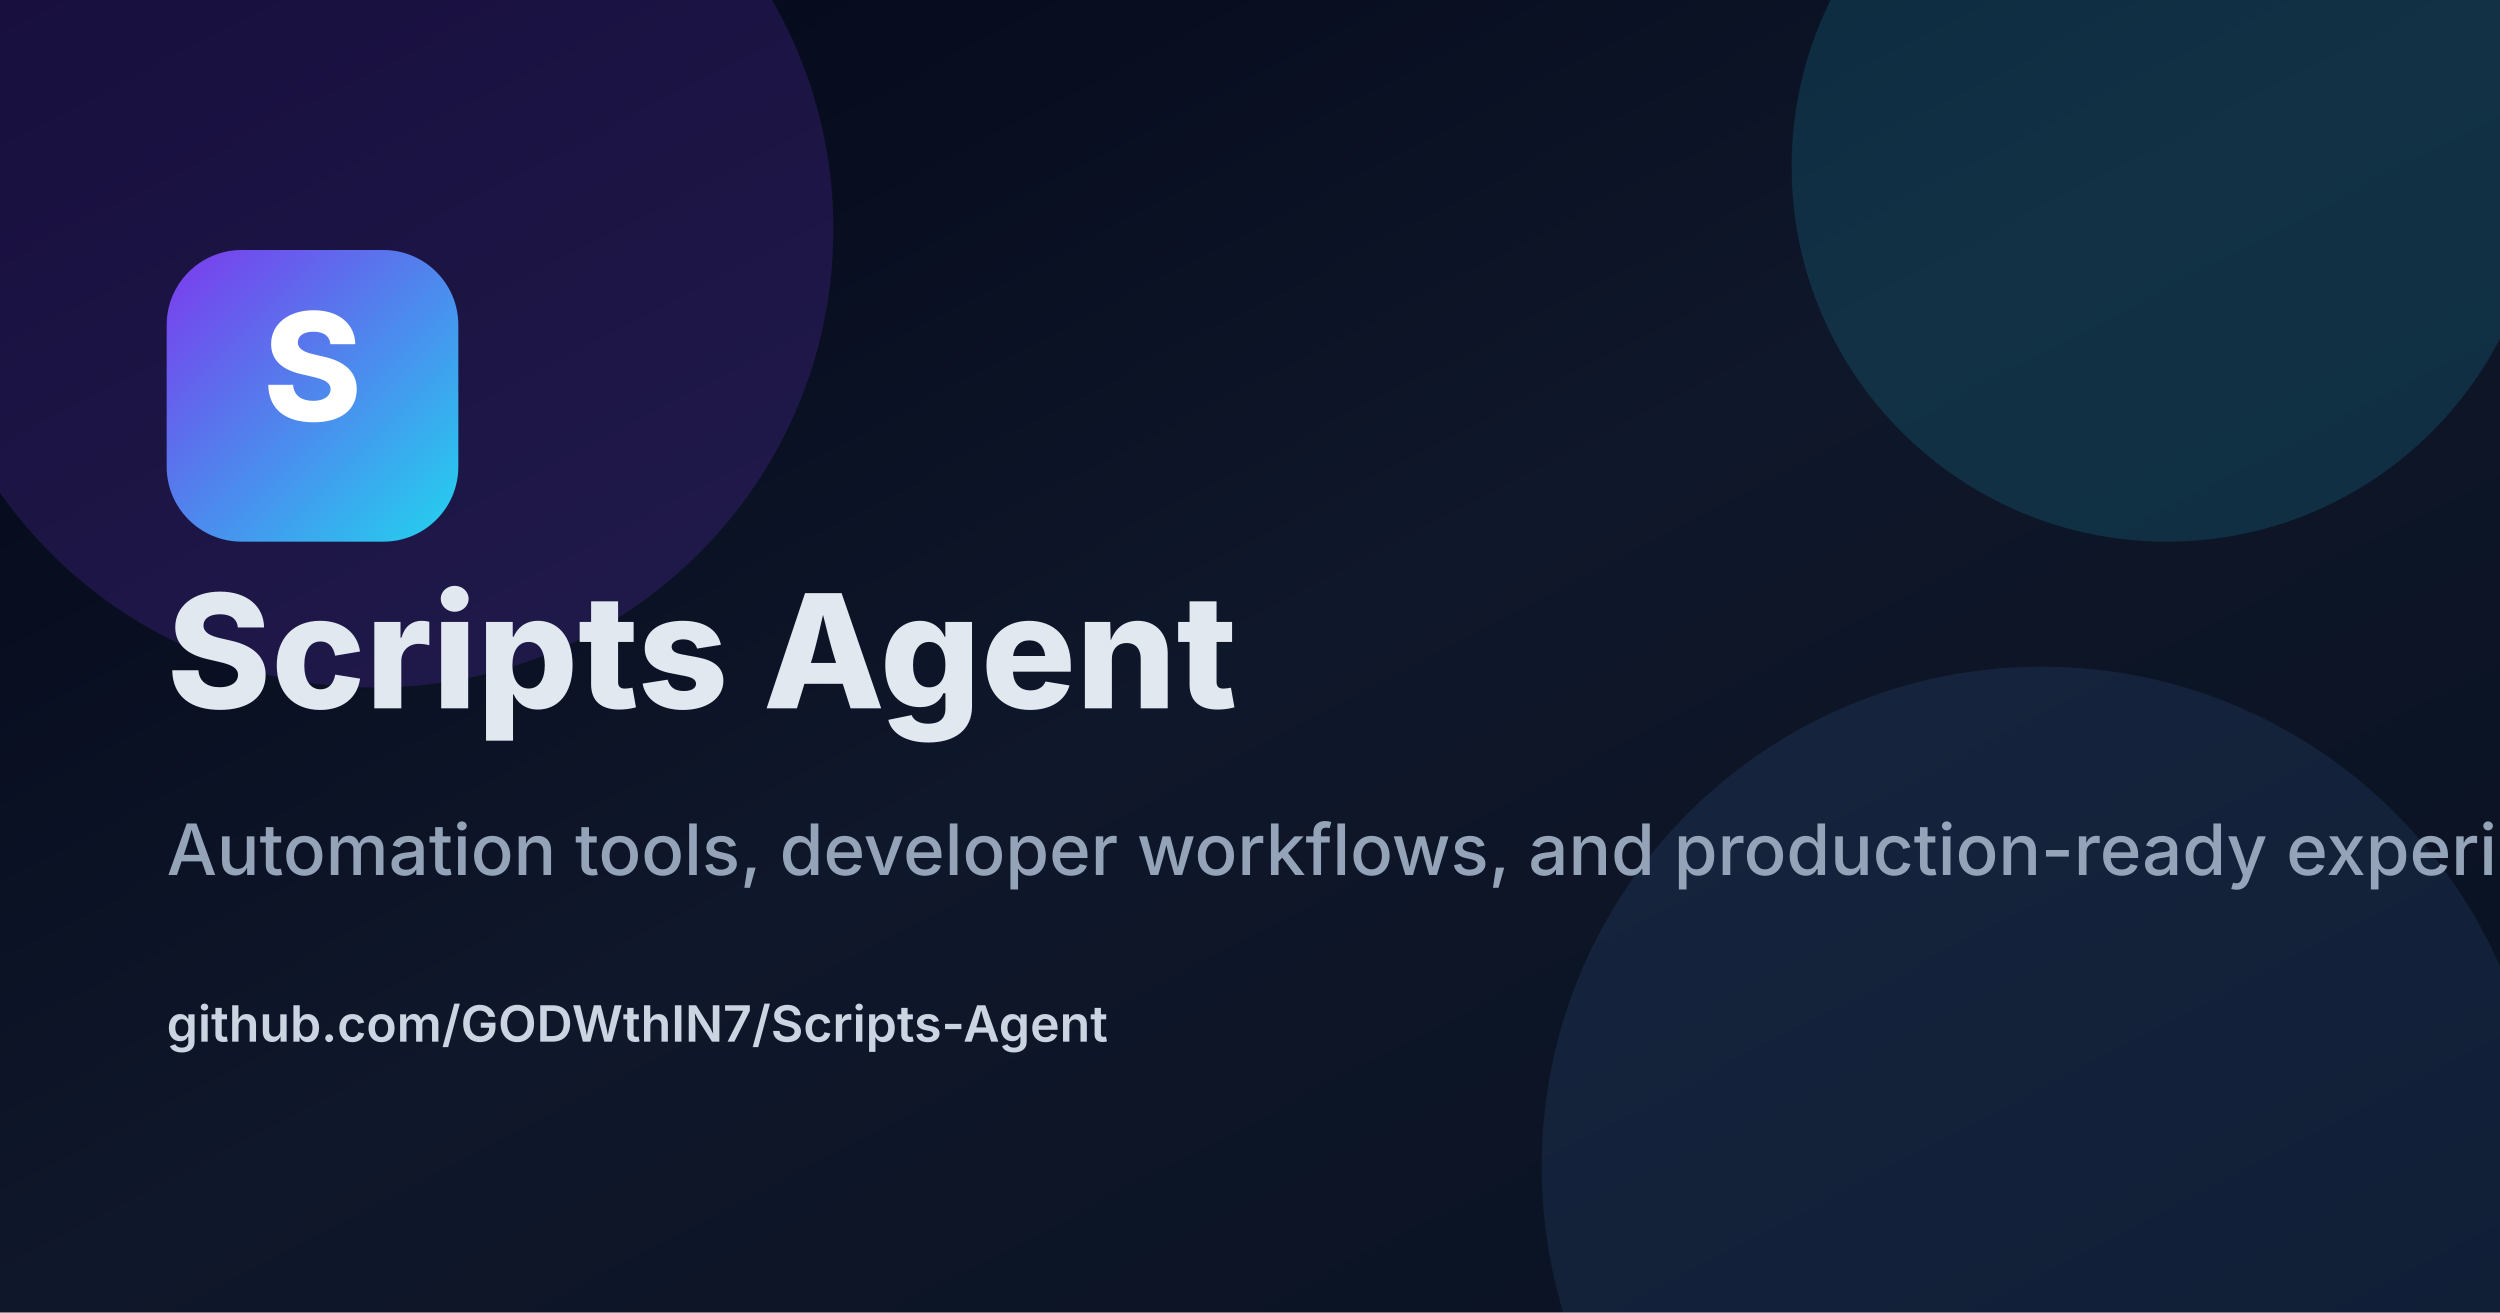
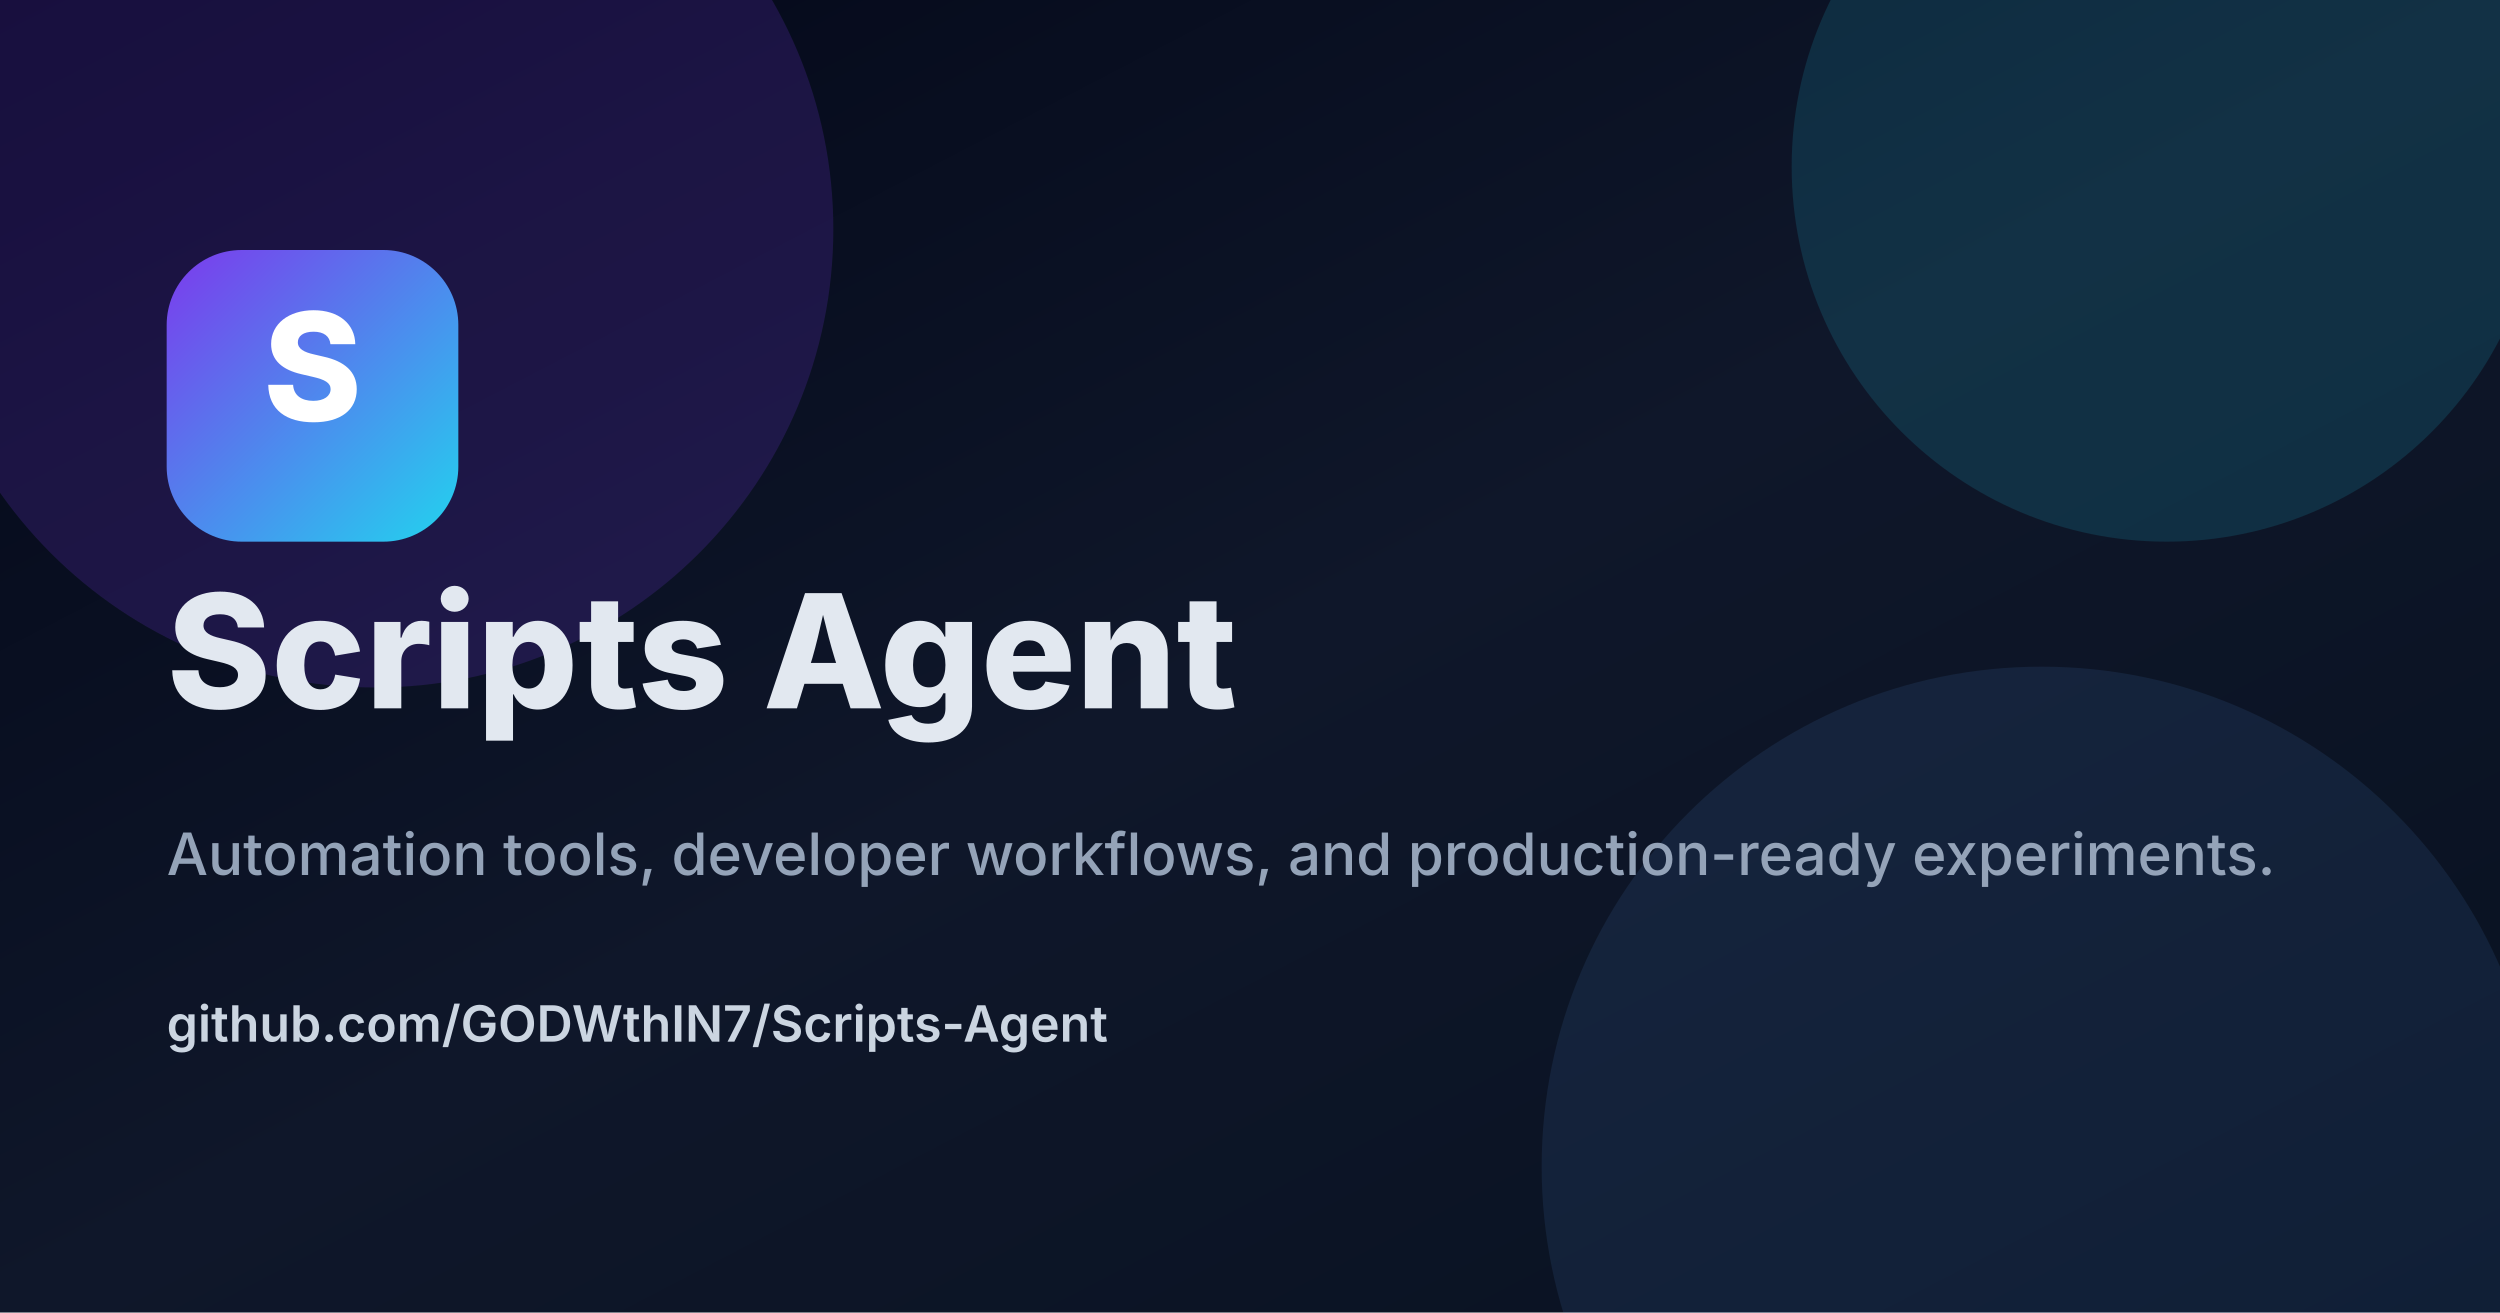
<svg xmlns="http://www.w3.org/2000/svg" viewBox="0 0 1200 630" role="img" aria-labelledby="title desc">
  <defs>
    <linearGradient id="bg" x1="0%" y1="0%" x2="100%" y2="100%">
      <stop offset="0%" stop-color="#020617" />
      <stop offset="50%" stop-color="#0f172a" />
      <stop offset="100%" stop-color="#081120" />
    </linearGradient>
    <linearGradient id="accent" x1="0%" y1="0%" x2="100%" y2="100%">
      <stop offset="0%" stop-color="#7c3aed" />
      <stop offset="100%" stop-color="#22d3ee" />
    </linearGradient>
  </defs>
  <rect width="1200" height="630" fill="url(#bg)" />
  <circle cx="180" cy="110" r="220" fill="#7c3aed" opacity="0.18" />
  <circle cx="1040" cy="80" r="180" fill="#22d3ee" opacity="0.14" />
  <circle cx="980" cy="560" r="240" fill="#60a5fa" opacity="0.1" />
  <rect x="80" y="120" width="140" height="140" rx="36" fill="url(#accent)" />
  <text x="150" y="202" text-anchor="middle" font-family="Inter, Arial, sans-serif" font-size="72" font-weight="800" fill="#ffffff">
    S
  </text>
  <text x="80" y="340" font-family="Inter, Arial, sans-serif" font-size="76" font-weight="800" fill="#e2e8f0">
    Scripts Agent
  </text>
-   <text x="80" y="420" font-family="Inter, Arial, sans-serif" font-size="34" font-weight="500" fill="#94a3b8">
+   <text x="80" y="420" font-family="Inter, Arial, sans-serif" font-size="28" font-weight="500" fill="#94a3b8">
    Automation tools, developer workflows, and production-ready experiments.
  </text>
  <text x="80" y="500" font-family="Inter, Arial, sans-serif" font-size="24" font-weight="600" fill="#cbd5e1">
    github.com/GODWthIN7/Scripts-Agent
  </text>
</svg>
